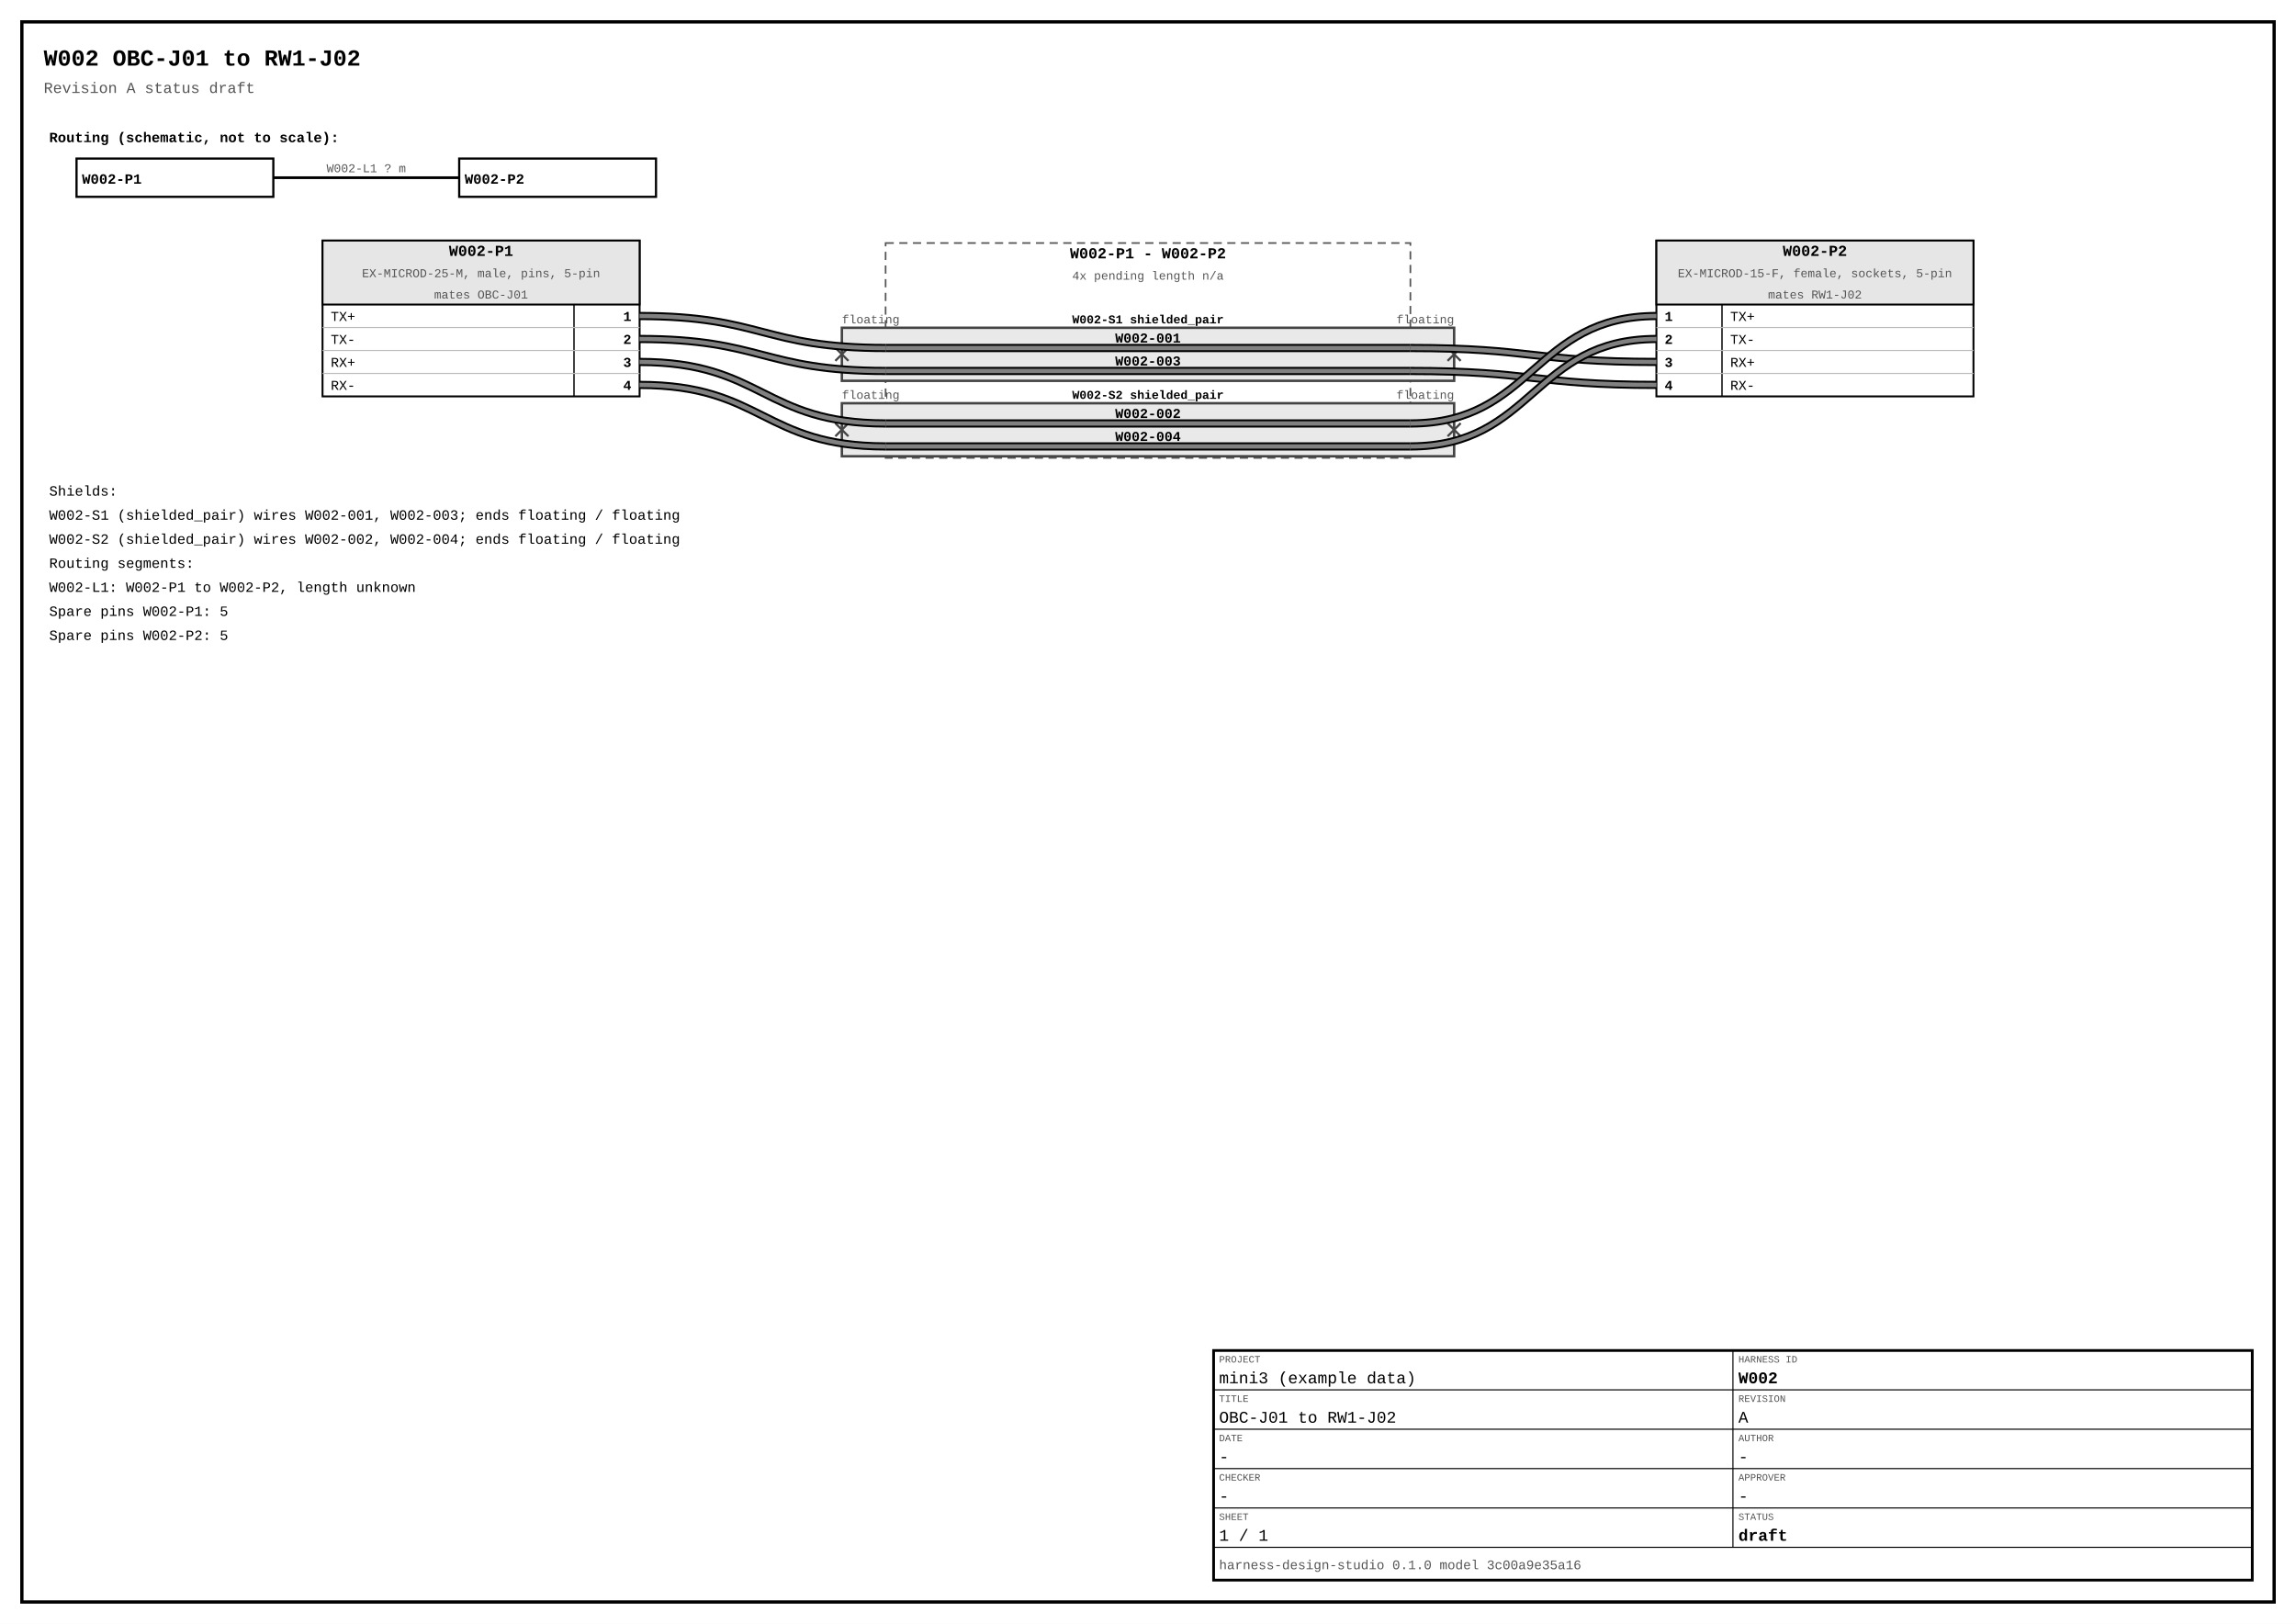
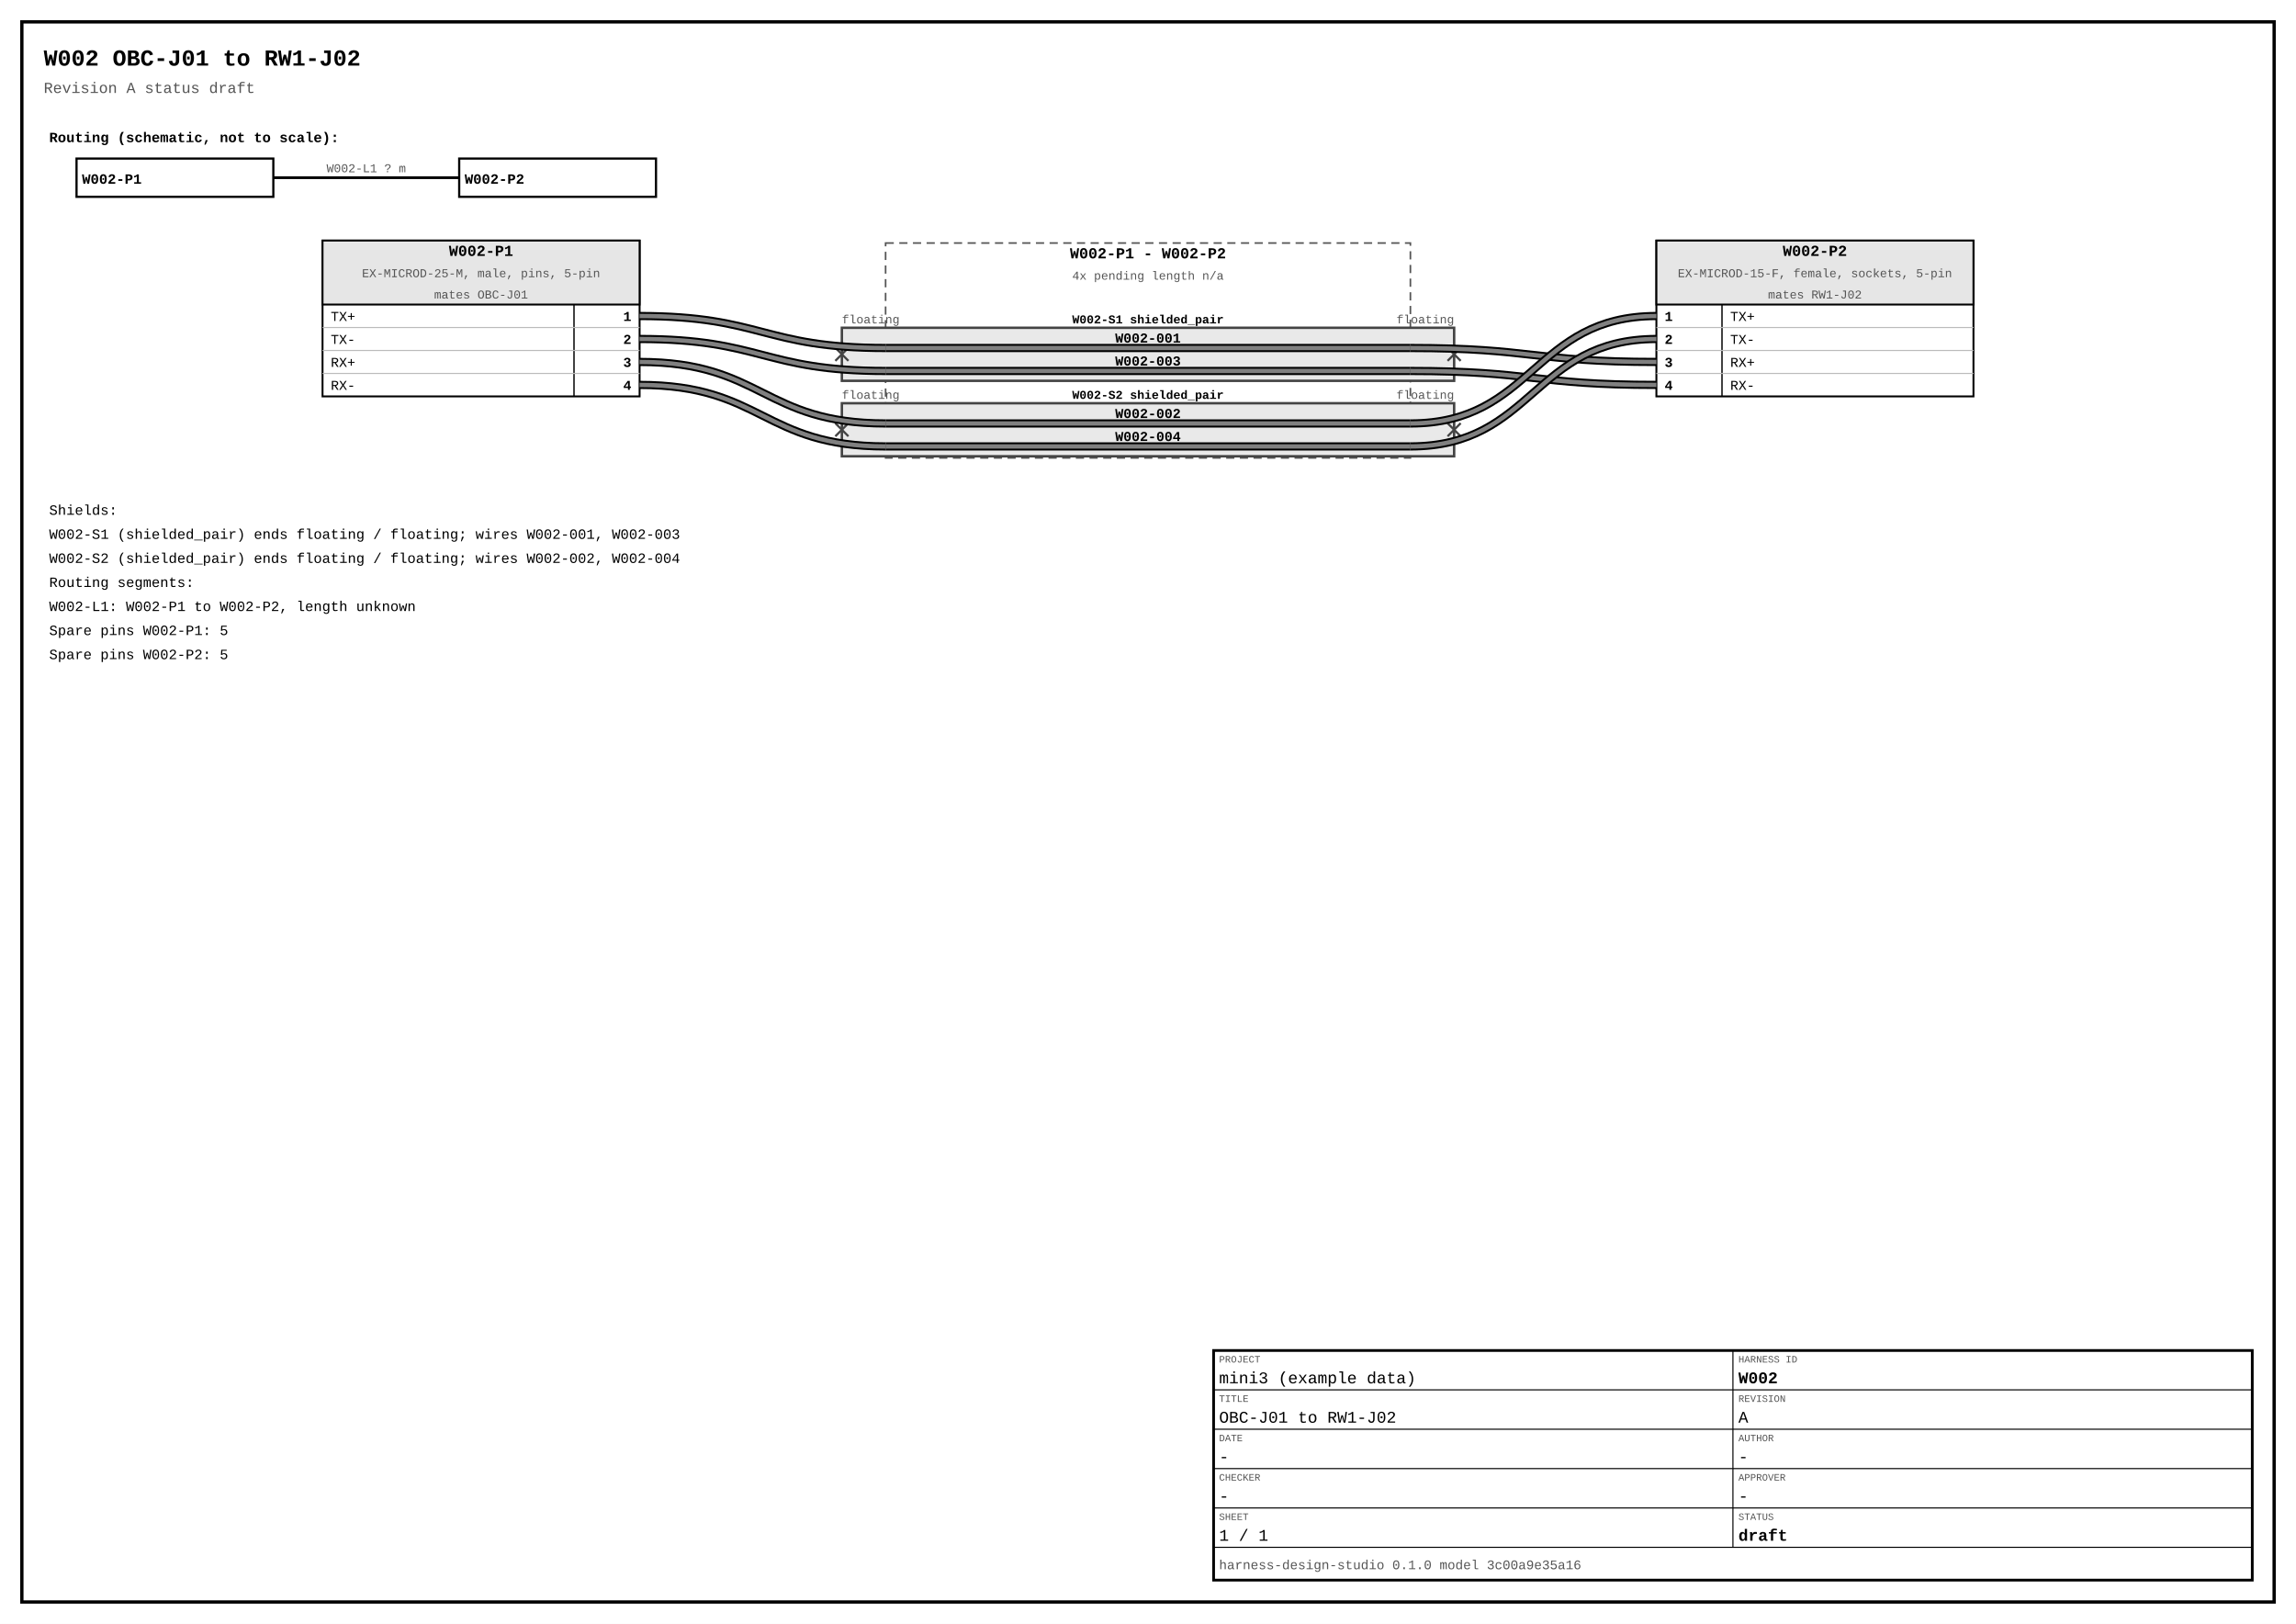
<svg xmlns="http://www.w3.org/2000/svg" width="420mm" height="297mm" viewBox="0 0 420 297" font-family="Courier New, Courier, monospace">
  <rect x="0" y="0" width="420" height="297" fill="#ffffff" />
  <rect x="4" y="4" width="412" height="289" fill="none" stroke="#000000" stroke-width="0.6" />
  <text x="8" y="12" font-size="4.2" font-weight="bold" text-anchor="start" fill="#000000">W002  OBC-J01 to RW1-J02</text>
  <text x="8" y="17" font-size="2.8" text-anchor="start" fill="#555555">Revision A  status draft</text>
  <text x="9" y="26" font-size="2.6" font-weight="bold" text-anchor="start" fill="#000000">Routing (schematic, not to scale):</text>
  <line x1="50" y1="32.5" x2="84" y2="32.5" stroke="#000000" stroke-width="0.5" />
  <text x="67" y="31.5" font-size="2.2" text-anchor="middle" fill="#555555">W002-L1 ? m</text>
  <rect x="14" y="29" width="36" height="7" fill="#ffffff" stroke="#000000" stroke-width="0.4" />
  <text x="15" y="33.6" font-size="2.6" font-weight="bold" text-anchor="start" fill="#000000">W002-P1</text>
  <rect x="84" y="29" width="36" height="7" fill="#ffffff" stroke="#000000" stroke-width="0.4" />
  <text x="85" y="33.6" font-size="2.6" font-weight="bold" text-anchor="start" fill="#000000">W002-P2</text>
  <rect x="59" y="44" width="58" height="28.5" fill="#ffffff" stroke="#000000" stroke-width="0.35" />
  <rect x="59" y="44" width="58" height="11.7" fill="#e6e6e6" stroke="#000000" stroke-width="0.35" />
  <text x="88" y="46.8" font-size="2.8" font-weight="bold" text-anchor="middle" fill="#000000">W002-P1</text>
  <text x="88" y="50.7" font-size="2.2" text-anchor="middle" fill="#555555">EX-MICROD-25-M, male, pins, 5-pin</text>
  <text x="88" y="54.6" font-size="2.2" text-anchor="middle" fill="#555555">mates OBC-J01</text>
  <line x1="105" y1="55.7" x2="105" y2="72.5" stroke="#000000" stroke-width="0.25" />
  <line x1="59" y1="59.9" x2="117" y2="59.9" stroke="#bbbbbb" stroke-width="0.2" />
  <text x="60.5" y="58.7" font-size="2.5" text-anchor="start" fill="#000000">TX+</text>
  <text x="115.5" y="58.7" font-size="2.5" font-weight="bold" text-anchor="end" fill="#000000">1</text>
  <line x1="59" y1="64.1" x2="117" y2="64.1" stroke="#bbbbbb" stroke-width="0.2" />
  <text x="60.5" y="62.9" font-size="2.5" text-anchor="start" fill="#000000">TX-</text>
  <text x="115.5" y="62.9" font-size="2.5" font-weight="bold" text-anchor="end" fill="#000000">2</text>
  <line x1="59" y1="68.3" x2="117" y2="68.3" stroke="#bbbbbb" stroke-width="0.2" />
  <text x="60.5" y="67.1" font-size="2.5" text-anchor="start" fill="#000000">RX+</text>
  <text x="115.5" y="67.1" font-size="2.5" font-weight="bold" text-anchor="end" fill="#000000">3</text>
  <text x="60.5" y="71.3" font-size="2.5" text-anchor="start" fill="#000000">RX-</text>
  <text x="115.5" y="71.3" font-size="2.5" font-weight="bold" text-anchor="end" fill="#000000">4</text>
  <rect x="303" y="44" width="58" height="28.5" fill="#ffffff" stroke="#000000" stroke-width="0.35" />
  <rect x="303" y="44" width="58" height="11.7" fill="#e6e6e6" stroke="#000000" stroke-width="0.35" />
  <text x="332" y="46.8" font-size="2.8" font-weight="bold" text-anchor="middle" fill="#000000">W002-P2</text>
  <text x="332" y="50.7" font-size="2.2" text-anchor="middle" fill="#555555">EX-MICROD-15-F, female, sockets, 5-pin</text>
  <text x="332" y="54.6" font-size="2.2" text-anchor="middle" fill="#555555">mates RW1-J02</text>
  <line x1="315" y1="55.7" x2="315" y2="72.5" stroke="#000000" stroke-width="0.25" />
  <line x1="303" y1="59.9" x2="361" y2="59.9" stroke="#bbbbbb" stroke-width="0.2" />
  <text x="304.5" y="58.7" font-size="2.5" font-weight="bold" text-anchor="start" fill="#000000">1</text>
  <text x="316.5" y="58.7" font-size="2.5" text-anchor="start" fill="#000000">TX+</text>
  <line x1="303" y1="64.1" x2="361" y2="64.1" stroke="#bbbbbb" stroke-width="0.2" />
  <text x="304.5" y="62.9" font-size="2.5" font-weight="bold" text-anchor="start" fill="#000000">2</text>
  <text x="316.5" y="62.9" font-size="2.5" text-anchor="start" fill="#000000">TX-</text>
  <line x1="303" y1="68.3" x2="361" y2="68.3" stroke="#bbbbbb" stroke-width="0.2" />
  <text x="304.5" y="67.1" font-size="2.5" font-weight="bold" text-anchor="start" fill="#000000">3</text>
  <text x="316.5" y="67.1" font-size="2.5" text-anchor="start" fill="#000000">RX+</text>
  <text x="304.5" y="71.3" font-size="2.5" font-weight="bold" text-anchor="start" fill="#000000">4</text>
  <text x="316.5" y="71.3" font-size="2.5" text-anchor="start" fill="#000000">RX-</text>
  <rect x="162" y="44.45" width="96" height="39.3" fill="none" stroke="#555555" stroke-width="0.3" stroke-dasharray="1.5 1" />
  <text x="210" y="47.25" font-size="2.8" font-weight="bold" text-anchor="middle" fill="#000000">W002-P1 - W002-P2</text>
  <text x="210" y="51.15" font-size="2.2" text-anchor="middle" fill="#555555">4x  pending  length n/a</text>
  <rect x="154" y="59.95" width="112" height="9.7" fill="#e9e9e9" stroke="#444444" stroke-width="0.45" />
  <text x="210" y="59.15" font-size="2.2" font-weight="bold" text-anchor="middle" fill="#000000">W002-S1  shielded_pair</text>
  <text x="154" y="59.15" font-size="2.2" text-anchor="start" fill="#555555">floating</text>
  <text x="266" y="59.15" font-size="2.2" text-anchor="end" fill="#555555">floating</text>
  <line x1="152.8" y1="63.6" x2="155.2" y2="66" stroke="#444444" stroke-width="0.4" />
  <line x1="152.8" y1="66" x2="155.2" y2="63.6" stroke="#444444" stroke-width="0.4" />
  <line x1="264.8" y1="63.6" x2="267.2" y2="66" stroke="#444444" stroke-width="0.4" />
  <line x1="264.8" y1="66" x2="267.2" y2="63.6" stroke="#444444" stroke-width="0.4" />
  <rect x="154" y="73.75" width="112" height="9.7" fill="#e9e9e9" stroke="#444444" stroke-width="0.45" />
  <text x="210" y="72.95" font-size="2.2" font-weight="bold" text-anchor="middle" fill="#000000">W002-S2  shielded_pair</text>
  <text x="154" y="72.95" font-size="2.2" text-anchor="start" fill="#555555">floating</text>
  <text x="266" y="72.95" font-size="2.2" text-anchor="end" fill="#555555">floating</text>
  <line x1="152.8" y1="77.4" x2="155.2" y2="79.8" stroke="#444444" stroke-width="0.4" />
  <line x1="152.8" y1="79.8" x2="155.2" y2="77.4" stroke="#444444" stroke-width="0.4" />
  <line x1="264.8" y1="77.4" x2="267.2" y2="79.8" stroke="#444444" stroke-width="0.4" />
  <line x1="264.8" y1="79.8" x2="267.2" y2="77.4" stroke="#444444" stroke-width="0.4" />
  <path d="M 117 57.8 C 139.5 57.8 139.5 63.65 162 63.65" fill="none" stroke="#000000" stroke-width="1.5" />
  <line x1="162" y1="63.65" x2="258" y2="63.65" stroke="#000000" stroke-width="1.5" />
  <path d="M 258 63.65 C 280.5 63.65 280.5 66.2 303 66.2" fill="none" stroke="#000000" stroke-width="1.5" />
  <path d="M 117 57.8 C 139.5 57.8 139.5 63.65 162 63.65" fill="none" stroke="#808080" stroke-width="0.8" />
  <line x1="162" y1="63.65" x2="258" y2="63.65" stroke="#808080" stroke-width="0.8" />
  <path d="M 258 63.65 C 280.5 63.65 280.5 66.2 303 66.2" fill="none" stroke="#808080" stroke-width="0.8" />
  <text x="210" y="62.65" font-size="2.5" font-weight="bold" text-anchor="middle" fill="#000000">W002-001</text>
  <path d="M 117 62 C 139.5 62 139.5 67.85 162 67.85" fill="none" stroke="#000000" stroke-width="1.5" />
  <line x1="162" y1="67.85" x2="258" y2="67.85" stroke="#000000" stroke-width="1.5" />
  <path d="M 258 67.85 C 280.5 67.85 280.5 70.4 303 70.4" fill="none" stroke="#000000" stroke-width="1.5" />
  <path d="M 117 62 C 139.5 62 139.5 67.85 162 67.85" fill="none" stroke="#808080" stroke-width="0.8" />
  <line x1="162" y1="67.85" x2="258" y2="67.85" stroke="#808080" stroke-width="0.8" />
  <path d="M 258 67.85 C 280.5 67.85 280.5 70.4 303 70.4" fill="none" stroke="#808080" stroke-width="0.8" />
  <text x="210" y="66.85" font-size="2.5" font-weight="bold" text-anchor="middle" fill="#000000">W002-003</text>
  <path d="M 117 66.2 C 139.5 66.2 139.5 77.45 162 77.45" fill="none" stroke="#000000" stroke-width="1.5" />
  <line x1="162" y1="77.45" x2="258" y2="77.45" stroke="#000000" stroke-width="1.5" />
  <path d="M 258 77.45 C 280.5 77.45 280.5 57.8 303 57.8" fill="none" stroke="#000000" stroke-width="1.5" />
  <path d="M 117 66.2 C 139.5 66.2 139.5 77.45 162 77.45" fill="none" stroke="#808080" stroke-width="0.8" />
  <line x1="162" y1="77.45" x2="258" y2="77.45" stroke="#808080" stroke-width="0.8" />
  <path d="M 258 77.45 C 280.5 77.45 280.5 57.8 303 57.8" fill="none" stroke="#808080" stroke-width="0.8" />
  <text x="210" y="76.45" font-size="2.5" font-weight="bold" text-anchor="middle" fill="#000000">W002-002</text>
  <path d="M 117 70.4 C 139.5 70.4 139.5 81.65 162 81.65" fill="none" stroke="#000000" stroke-width="1.5" />
  <line x1="162" y1="81.65" x2="258" y2="81.65" stroke="#000000" stroke-width="1.5" />
  <path d="M 258 81.65 C 280.5 81.65 280.5 62 303 62" fill="none" stroke="#000000" stroke-width="1.5" />
  <path d="M 117 70.4 C 139.5 70.4 139.5 81.65 162 81.65" fill="none" stroke="#808080" stroke-width="0.8" />
  <line x1="162" y1="81.65" x2="258" y2="81.65" stroke="#808080" stroke-width="0.8" />
  <path d="M 258 81.65 C 280.5 81.65 280.5 62 303 62" fill="none" stroke="#808080" stroke-width="0.8" />
  <text x="210" y="80.65" font-size="2.5" font-weight="bold" text-anchor="middle" fill="#000000">W002-004</text>
-   <text x="9" y="90.65" font-size="2.6" text-anchor="start" fill="#000000">Shields:</text>
-   <text x="9" y="95.05" font-size="2.6" text-anchor="start" fill="#000000">  W002-S1 (shielded_pair) wires W002-001, W002-003; ends floating / floating</text>
-   <text x="9" y="99.45" font-size="2.6" text-anchor="start" fill="#000000">  W002-S2 (shielded_pair) wires W002-002, W002-004; ends floating / floating</text>
-   <text x="9" y="103.85" font-size="2.6" text-anchor="start" fill="#000000">Routing segments:</text>
-   <text x="9" y="108.25" font-size="2.6" text-anchor="start" fill="#000000">  W002-L1: W002-P1 to W002-P2, length unknown</text>
-   <text x="9" y="112.65" font-size="2.6" text-anchor="start" fill="#000000">Spare pins W002-P1: 5</text>
-   <text x="9" y="117.05" font-size="2.6" text-anchor="start" fill="#000000">Spare pins W002-P2: 5</text>
+   <text x="9" y="94.15" font-size="2.6" text-anchor="start" fill="#000000">Shields:</text>
+   <text x="9" y="98.55" font-size="2.6" text-anchor="start" fill="#000000">  W002-S1 (shielded_pair) ends floating / floating; wires W002-001, W002-003</text>
+   <text x="9" y="102.95" font-size="2.6" text-anchor="start" fill="#000000">  W002-S2 (shielded_pair) ends floating / floating; wires W002-002, W002-004</text>
+   <text x="9" y="107.35" font-size="2.6" text-anchor="start" fill="#000000">Routing segments:</text>
+   <text x="9" y="111.75" font-size="2.6" text-anchor="start" fill="#000000">  W002-L1: W002-P1 to W002-P2, length unknown</text>
+   <text x="9" y="116.15" font-size="2.6" text-anchor="start" fill="#000000">Spare pins W002-P1: 5</text>
+   <text x="9" y="120.55" font-size="2.6" text-anchor="start" fill="#000000">Spare pins W002-P2: 5</text>
  <rect x="222" y="247" width="190" height="42" fill="none" stroke="#000000" stroke-width="0.5" />
  <line x1="222" y1="247" x2="317" y2="247" stroke="#000000" stroke-width="0.2" />
  <text x="223" y="249.2" font-size="1.8" text-anchor="start" fill="#555555">PROJECT</text>
  <text x="223" y="253" font-size="3" text-anchor="start" fill="#000000">mini3 (example data)</text>
  <line x1="317" y1="247" x2="412" y2="247" stroke="#000000" stroke-width="0.2" />
  <text x="318" y="249.2" font-size="1.8" text-anchor="start" fill="#555555">HARNESS ID</text>
  <text x="318" y="253" font-size="3" font-weight="bold" text-anchor="start" fill="#000000">W002</text>
  <line x1="222" y1="254.2" x2="317" y2="254.2" stroke="#000000" stroke-width="0.2" />
  <text x="223" y="256.4" font-size="1.8" text-anchor="start" fill="#555555">TITLE</text>
  <text x="223" y="260.2" font-size="3" text-anchor="start" fill="#000000">OBC-J01 to RW1-J02</text>
  <line x1="317" y1="254.2" x2="412" y2="254.2" stroke="#000000" stroke-width="0.2" />
  <text x="318" y="256.4" font-size="1.8" text-anchor="start" fill="#555555">REVISION</text>
  <text x="318" y="260.2" font-size="3" text-anchor="start" fill="#000000">A</text>
  <line x1="222" y1="261.4" x2="317" y2="261.4" stroke="#000000" stroke-width="0.2" />
  <text x="223" y="263.6" font-size="1.8" text-anchor="start" fill="#555555">DATE</text>
  <text x="223" y="267.4" font-size="3" text-anchor="start" fill="#000000">-</text>
  <line x1="317" y1="261.4" x2="412" y2="261.4" stroke="#000000" stroke-width="0.2" />
  <text x="318" y="263.6" font-size="1.8" text-anchor="start" fill="#555555">AUTHOR</text>
  <text x="318" y="267.4" font-size="3" text-anchor="start" fill="#000000">-</text>
  <line x1="222" y1="268.6" x2="317" y2="268.6" stroke="#000000" stroke-width="0.2" />
  <text x="223" y="270.8" font-size="1.8" text-anchor="start" fill="#555555">CHECKER</text>
  <text x="223" y="274.6" font-size="3" text-anchor="start" fill="#000000">-</text>
  <line x1="317" y1="268.6" x2="412" y2="268.6" stroke="#000000" stroke-width="0.2" />
  <text x="318" y="270.8" font-size="1.8" text-anchor="start" fill="#555555">APPROVER</text>
  <text x="318" y="274.6" font-size="3" text-anchor="start" fill="#000000">-</text>
  <line x1="222" y1="275.8" x2="317" y2="275.8" stroke="#000000" stroke-width="0.2" />
  <text x="223" y="278" font-size="1.8" text-anchor="start" fill="#555555">SHEET</text>
  <text x="223" y="281.8" font-size="3" text-anchor="start" fill="#000000">1 / 1</text>
  <line x1="317" y1="275.8" x2="412" y2="275.8" stroke="#000000" stroke-width="0.2" />
  <text x="318" y="278" font-size="1.8" text-anchor="start" fill="#555555">STATUS</text>
  <text x="318" y="281.8" font-size="3" font-weight="bold" text-anchor="start" fill="#000000">draft</text>
  <line x1="317" y1="247" x2="317" y2="283" stroke="#000000" stroke-width="0.2" />
  <line x1="222" y1="283" x2="412" y2="283" stroke="#000000" stroke-width="0.2" />
  <text x="223" y="287" font-size="2.4" text-anchor="start" fill="#555555">harness-design-studio 0.1.0 model 3c00a9e35a16</text>
</svg>
